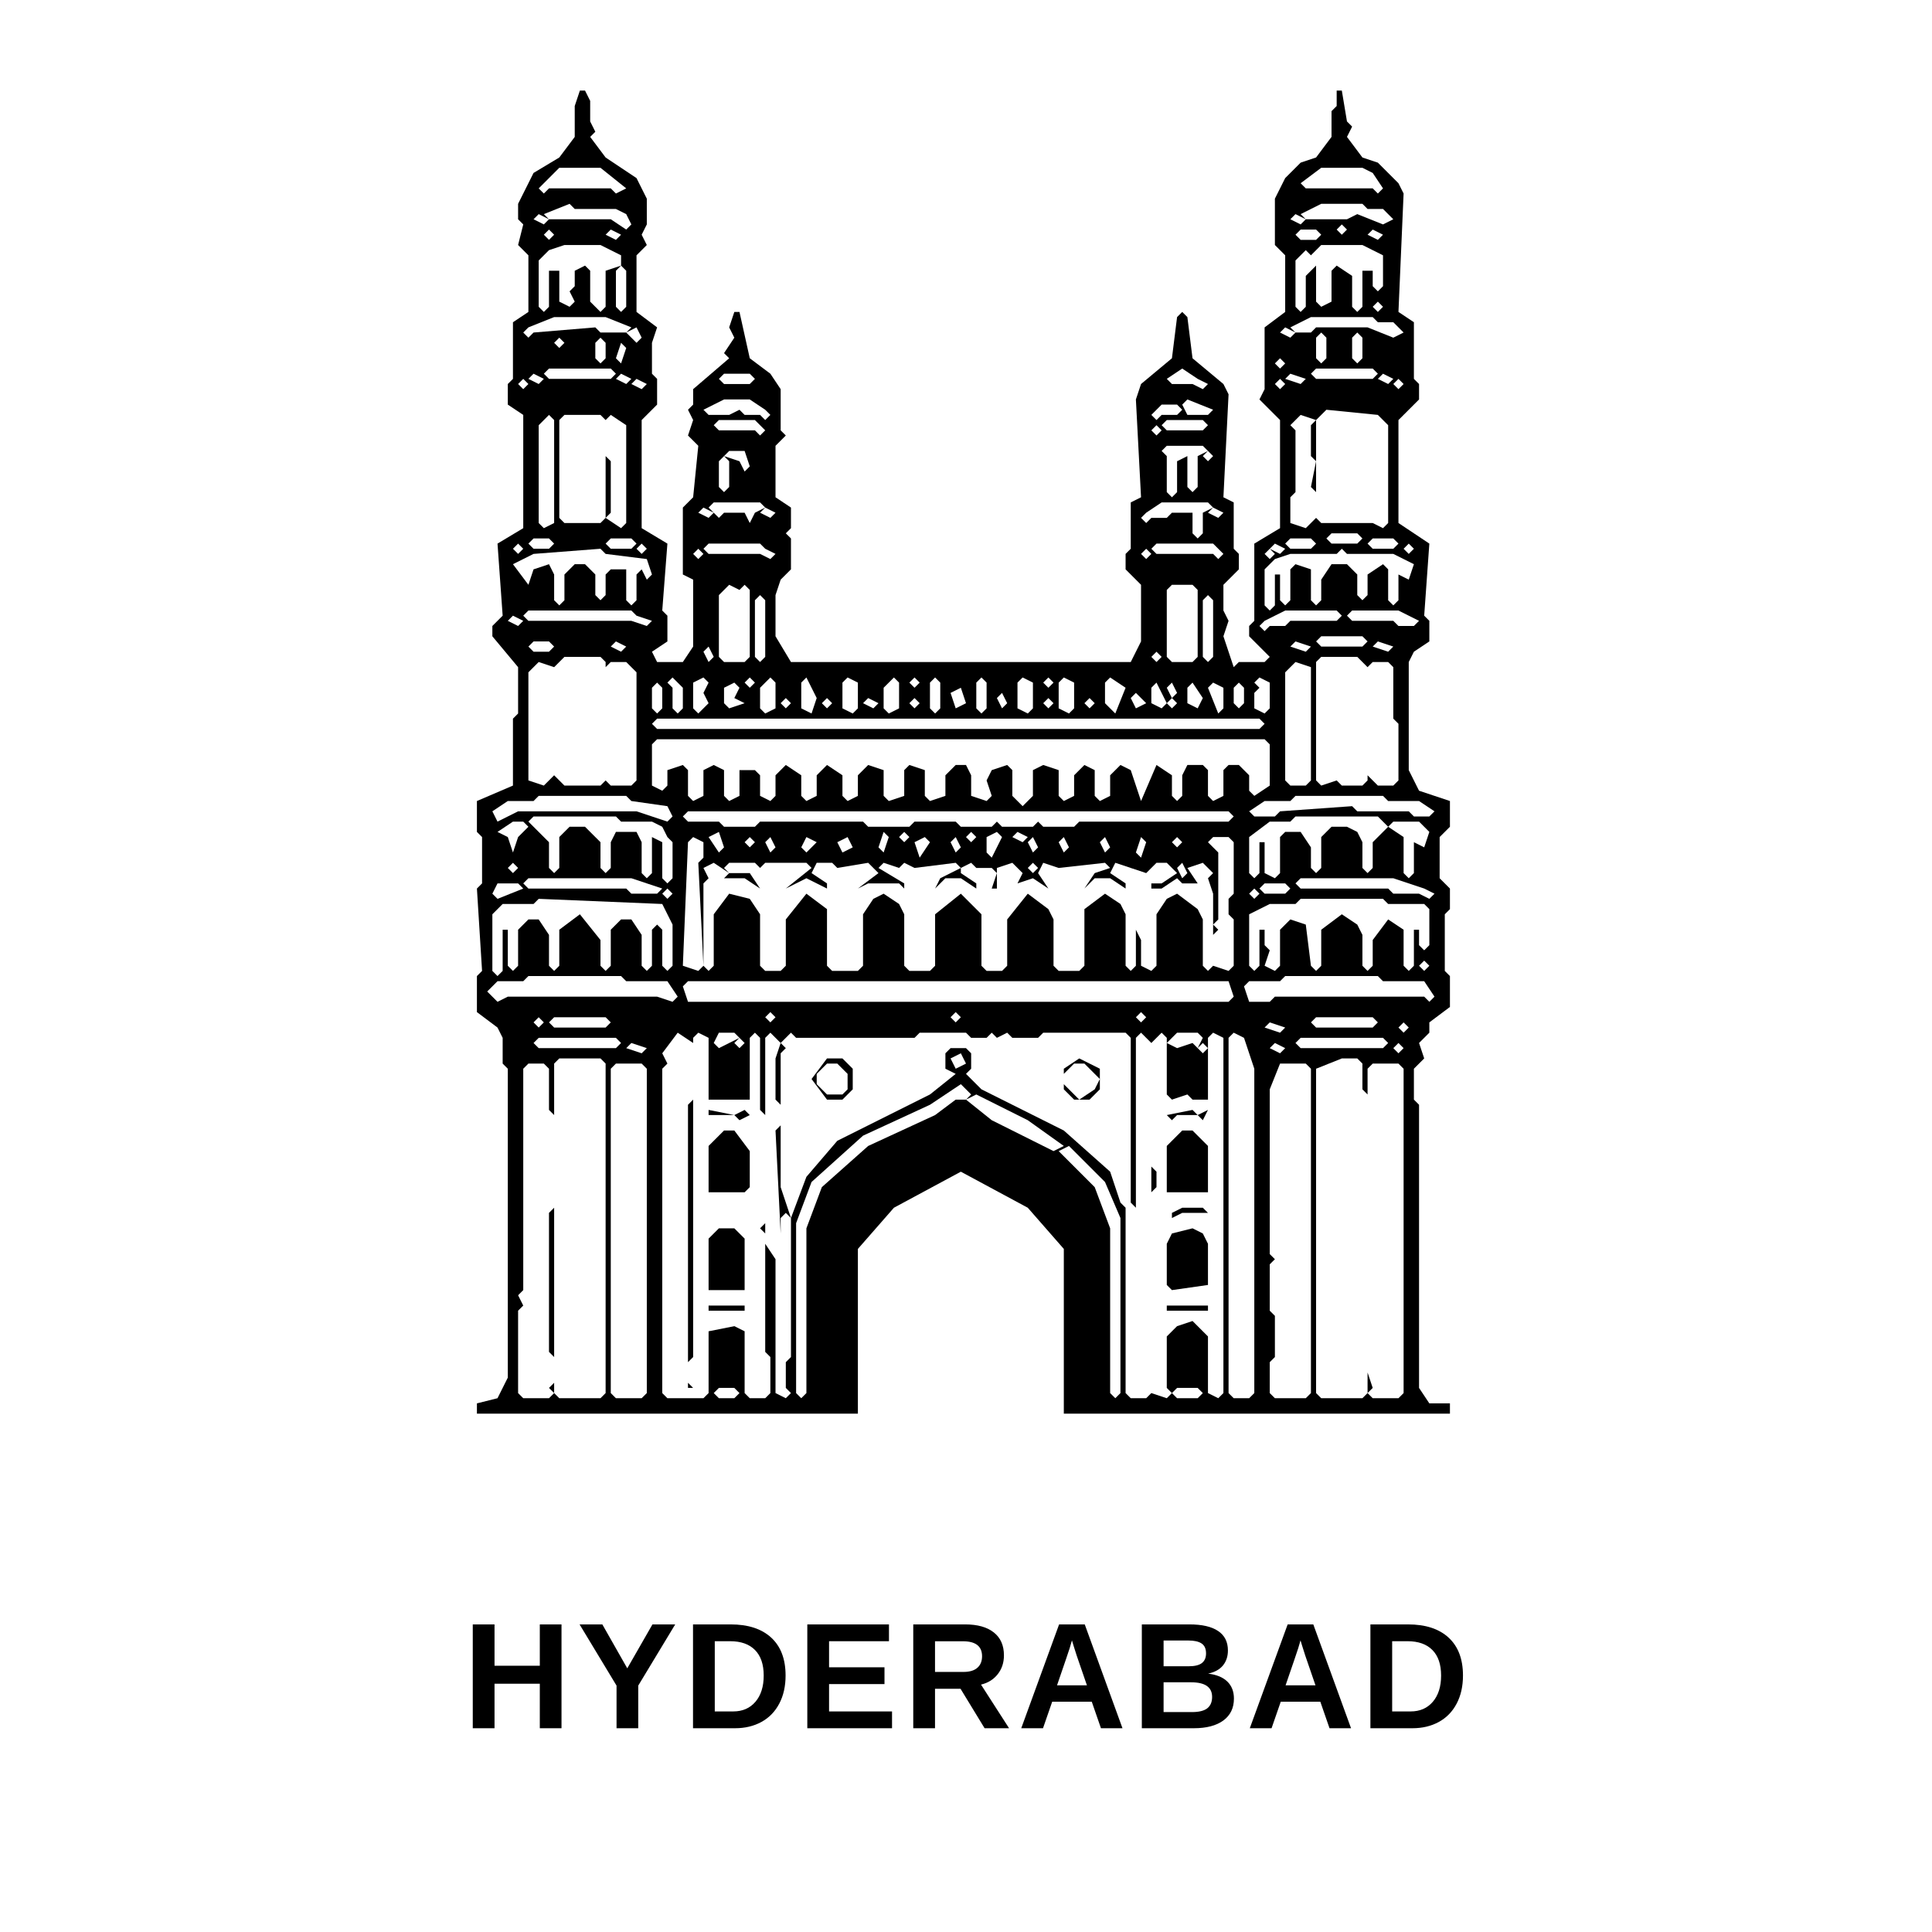
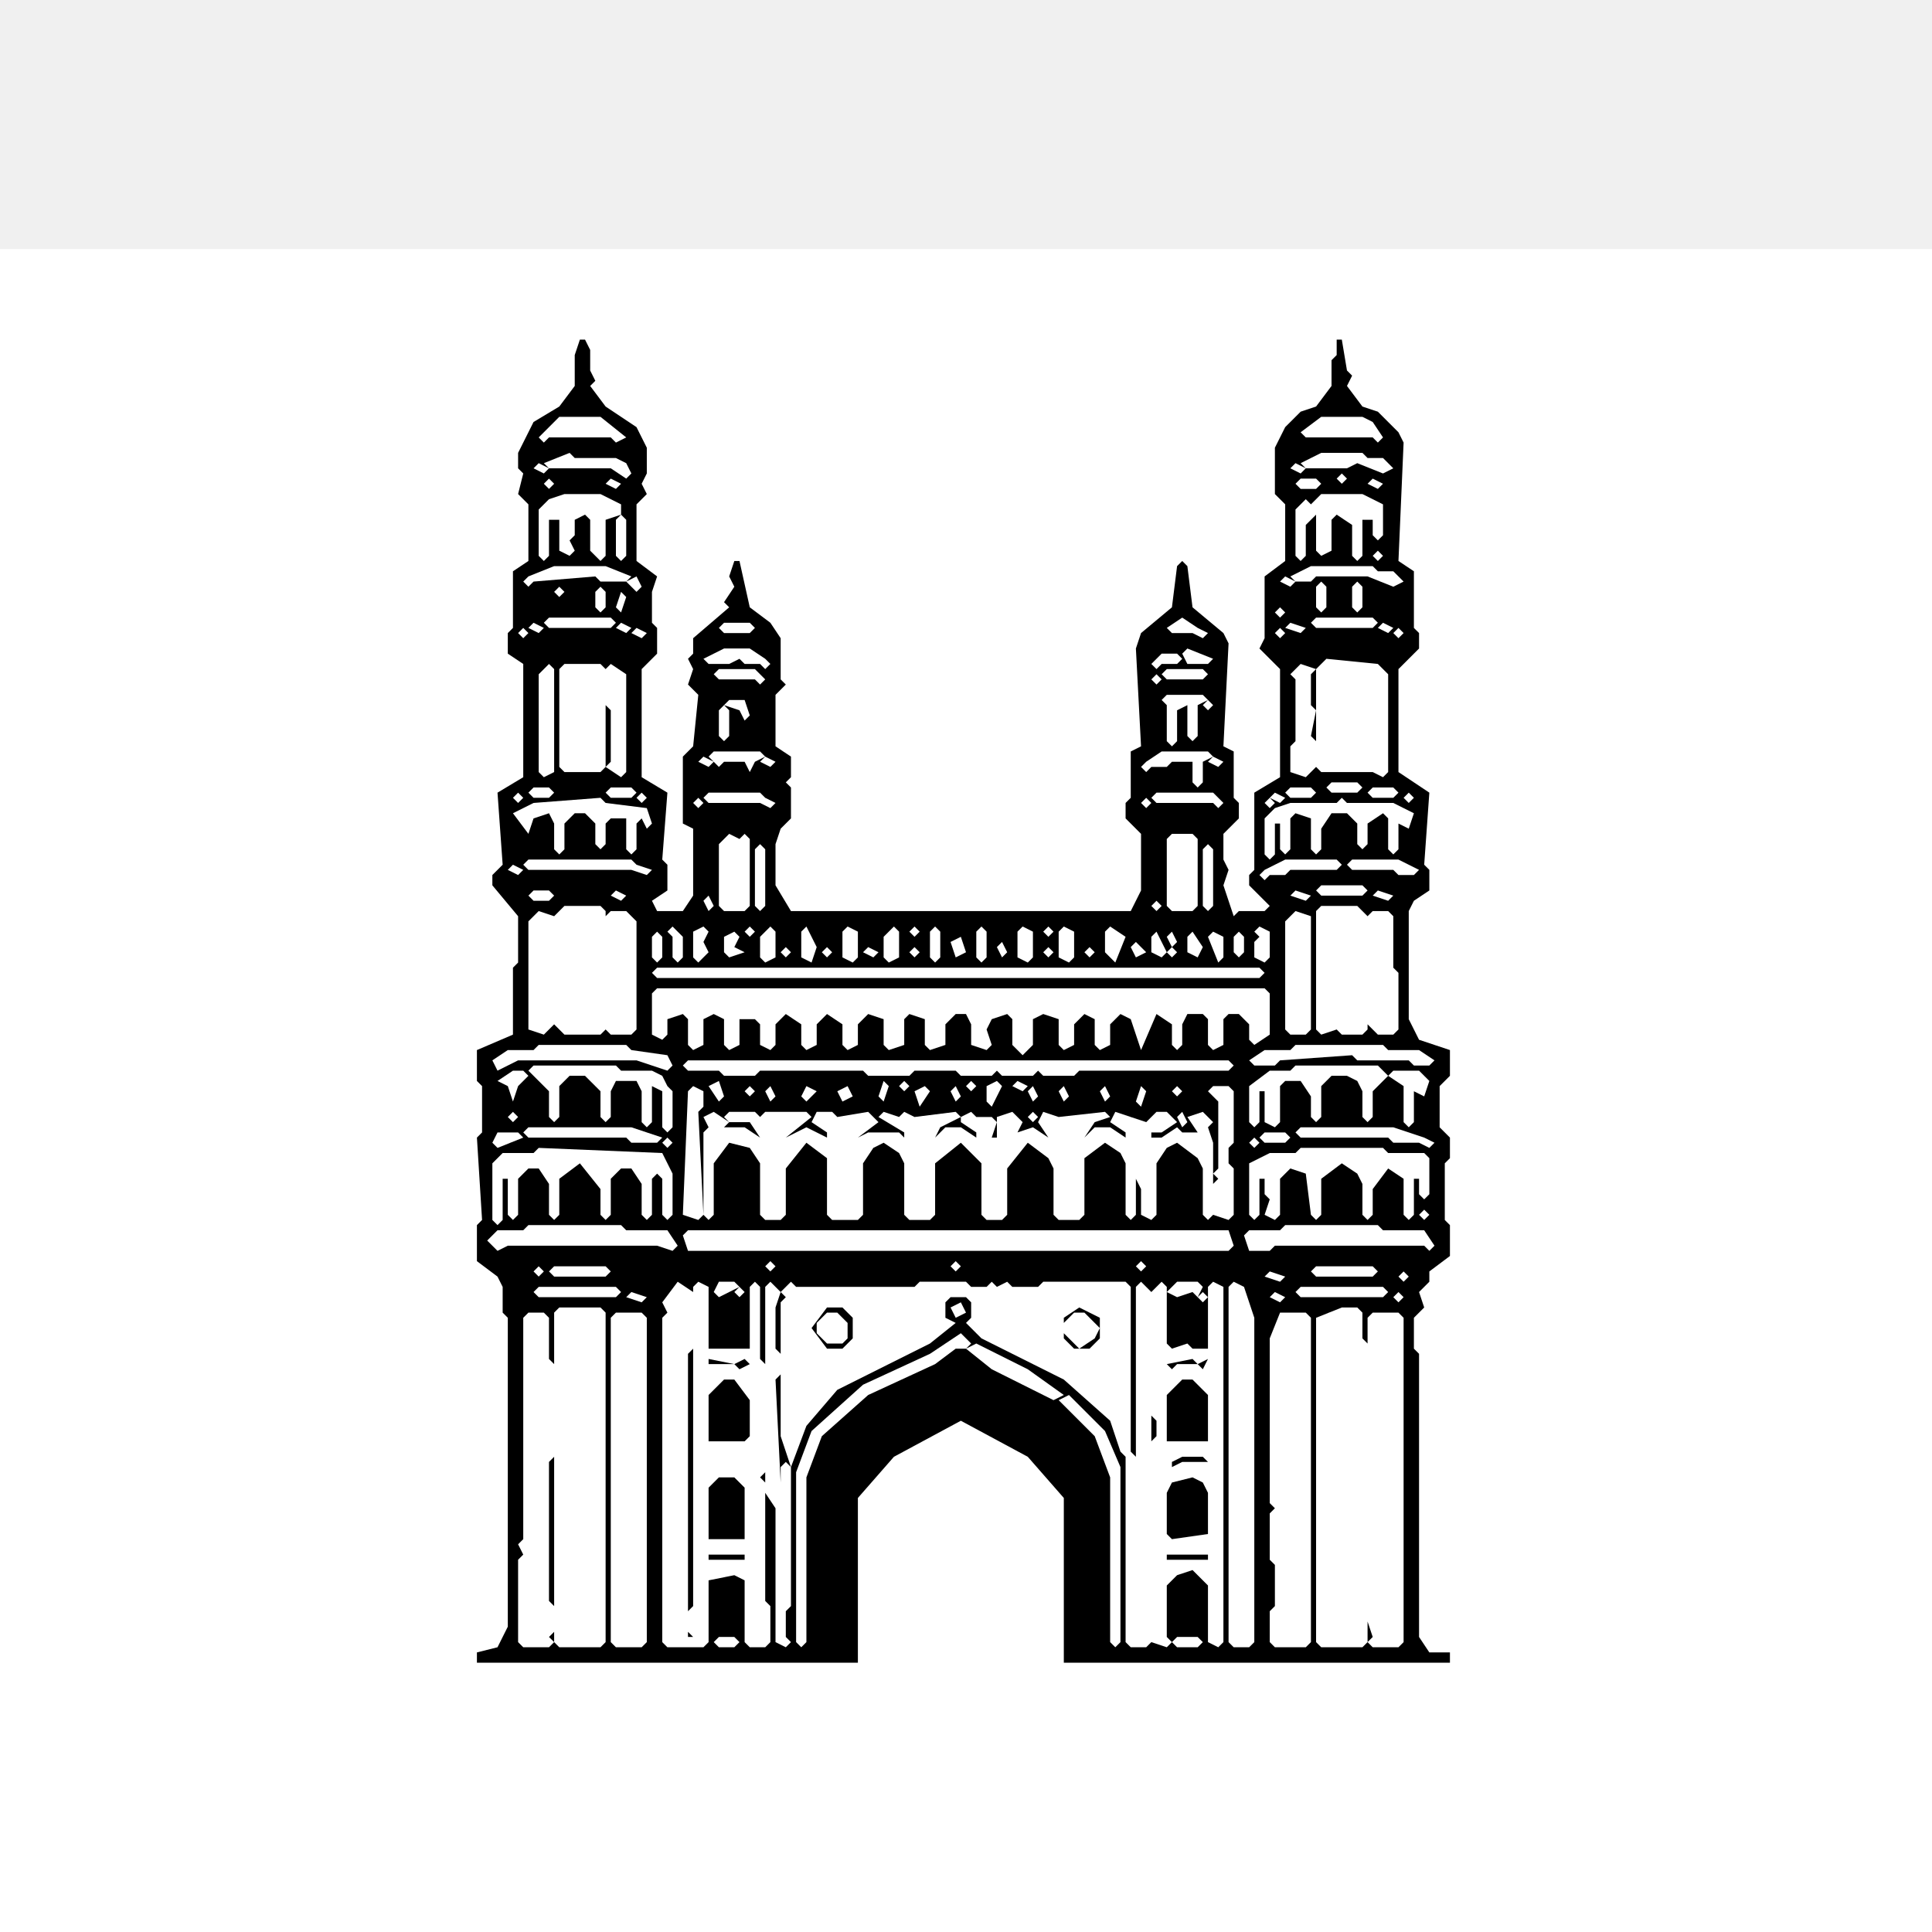
- <svg xmlns="http://www.w3.org/2000/svg" width="512" height="512" viewBox="0 0 512 512" role="img" aria-labelledby="title desc">
+ <svg xmlns="http://www.w3.org/2000/svg" width="512" height="512" viewBox="0 0 512 380" role="img" aria-labelledby="title desc">
  <rect width="512" height="512" fill="#fff" />
  <g transform="translate(126.3876 24) scale(1.364341)">
    <path d="M 20 0 L 19 3 L 19 9 L 16 13 L 11 16 L 8 22 L 8 25 L 9 26 L 8 30 L 10 32 L 10 43 L 7 45 L 7 56 L 6 57 L 6 61 L 9 63 L 9 85 L 4 88 L 5 102 L 3 104 L 3 106 L 8 112 L 8 121 L 7 122 L 7 135 L 0 138 L 0 144 L 1 145 L 1 154 L 0 155 L 1 171 L 0 172 L 0 179 L 4 182 L 5 184 L 5 189 L 6 190 L 6 250 L 4 254 L 0 255 L 0 257 L 74 257 L 74 225 L 81 217 L 94 210 L 107 217 L 114 225 L 114 257 L 189 257 L 189 255 L 185 255 L 183 252 L 183 197 L 182 196 L 182 190 L 184 188 L 183 185 L 185 183 L 185 181 L 189 178 L 189 172 L 188 171 L 188 160 L 189 159 L 189 155 L 187 153 L 187 145 L 189 143 L 189 138 L 183 136 L 181 132 L 181 111 L 182 109 L 185 107 L 185 103 L 184 102 L 185 88 L 179 84 L 179 64 L 183 60 L 183 57 L 182 56 L 182 45 L 179 43 L 180 20 L 179 18 L 175 14 L 172 13 L 169 9 L 170 7 L 169 6 L 168 0 L 167 0 L 167 3 L 166 4 L 166 9 L 163 13 L 160 14 L 157 17 L 155 21 L 155 30 L 157 32 L 157 43 L 153 46 L 153 58 L 152 60 L 156 64 L 156 85 L 151 88 L 151 103 L 150 104 L 150 106 L 154 110 L 153 111 L 148 111 L 147 112 L 145 106 L 146 103 L 145 101 L 145 96 L 148 93 L 148 90 L 147 89 L 147 80 L 145 79 L 146 59 L 145 57 L 139 52 L 138 44 L 137 43 L 136 44 L 135 52 L 129 57 L 128 60 L 129 79 L 127 80 L 127 89 L 126 90 L 126 93 L 129 96 L 129 107 L 127 111 L 61 111 L 58 106 L 58 98 L 59 95 L 61 93 L 61 87 L 60 86 L 61 85 L 61 81 L 58 79 L 58 69 L 60 67 L 59 66 L 59 58 L 57 55 L 53 52 L 51 43 L 50 43 L 49 46 L 50 48 L 48 51 L 49 52 L 42 58 L 42 61 L 41 62 L 42 64 L 41 67 L 43 69 L 42 79 L 40 81 L 40 94 L 42 95 L 42 108 L 40 111 L 35 111 L 34 109 L 37 107 L 37 102 L 36 101 L 37 88 L 32 85 L 32 64 L 35 61 L 35 56 L 34 55 L 34 49 L 35 46 L 31 43 L 31 32 L 33 30 L 32 28 L 33 26 L 33 21 L 31 17 L 25 13 L 22 9 L 23 8 L 22 6 L 22 2 L 21 0 Z M 135 253 L 136 252 L 140 252 L 141 253 L 140 254 L 136 254 Z M 46 253 L 47 252 L 50 252 L 51 253 L 50 254 L 47 254 Z M 115 205 L 122 212 L 125 219 L 125 253 L 124 254 L 123 253 L 123 221 L 120 213 L 113 206 Z M 95 196 L 97 195 L 107 200 L 114 205 L 112 206 L 100 200 Z M 94 193 L 96 195 L 95 196 L 93 196 L 89 199 L 76 205 L 67 213 L 64 221 L 64 253 L 63 254 L 62 253 L 62 220 L 65 212 L 75 203 L 88 197 Z M 174 189 L 179 189 L 180 190 L 180 253 L 179 254 L 174 254 L 173 253 L 174 252 L 173 249 L 173 190 Z M 156 189 L 161 189 L 162 190 L 162 253 L 161 254 L 155 254 L 154 253 L 154 247 L 155 246 L 155 238 L 154 237 L 154 228 L 155 227 L 154 226 L 154 194 Z M 27 189 L 32 189 L 33 190 L 33 253 L 32 254 L 27 254 L 26 253 L 26 190 Z M 10 189 L 13 189 L 14 190 L 14 198 L 15 199 L 15 217 L 14 218 L 14 245 L 15 246 L 15 251 L 14 252 L 15 253 L 14 254 L 9 254 L 8 253 L 8 237 L 9 236 L 8 234 L 9 233 L 9 190 Z M 168 188 L 171 188 L 172 189 L 172 194 L 173 195 L 173 253 L 172 254 L 164 254 L 163 253 L 163 190 Z M 16 188 L 24 188 L 25 189 L 25 253 L 24 254 L 16 254 L 15 253 L 15 189 Z M 92 188 L 94 187 L 95 189 L 93 190 Z M 178 186 L 179 185 L 180 186 L 179 187 Z M 154 186 L 155 185 L 157 186 L 156 187 Z M 140 186 L 141 185 L 142 186 L 141 187 Z M 29 186 L 30 185 L 33 186 L 32 187 Z M 159 185 L 160 184 L 176 184 L 177 185 L 176 186 L 160 186 Z M 50 185 L 51 184 L 52 185 L 51 186 Z M 11 185 L 12 184 L 27 184 L 28 185 L 27 186 L 12 186 Z M 147 183 L 149 184 L 151 190 L 151 253 L 150 254 L 147 254 L 146 253 L 146 184 Z M 134 185 L 136 183 L 140 183 L 141 184 L 140 186 L 139 185 L 136 186 Z M 133 183 L 134 184 L 134 195 L 135 196 L 138 195 L 139 196 L 142 196 L 142 184 L 143 183 L 145 184 L 145 253 L 144 254 L 142 253 L 142 242 L 139 239 L 136 240 L 134 242 L 134 252 L 135 253 L 134 254 L 131 253 L 131 214 L 132 213 L 132 210 L 131 209 L 131 185 Z M 134 236 L 134 237 L 142 237 L 142 236 Z M 139 221 L 135 222 L 134 224 L 134 232 L 135 233 L 142 232 L 142 224 L 141 222 Z M 135 219 L 137 218 L 142 218 L 141 217 L 137 217 L 135 218 Z M 137 202 L 134 205 L 134 214 L 142 214 L 142 205 L 139 202 Z M 134 199 L 135 200 L 136 199 L 140 199 L 141 200 L 142 198 L 140 199 L 139 198 Z M 129 183 L 131 185 L 131 253 L 130 254 L 127 254 L 126 253 L 126 217 L 127 216 L 128 217 L 128 184 Z M 59 185 L 61 183 L 62 184 L 85 184 L 86 183 L 95 183 L 96 184 L 99 184 L 100 183 L 101 184 L 103 183 L 104 184 L 109 184 L 110 183 L 126 183 L 127 184 L 127 216 L 126 217 L 125 216 L 123 210 L 114 202 L 98 194 L 95 191 L 96 190 L 96 187 L 95 186 L 92 186 L 91 187 L 91 190 L 93 191 L 88 195 L 70 204 L 64 211 L 61 219 L 59 213 L 59 187 L 60 186 Z M 117 188 L 114 190 L 114 194 L 116 196 L 119 196 L 121 194 L 121 190 Z M 116 189 L 118 189 L 121 192 L 120 194 L 117 196 L 114 193 L 114 191 Z M 68 188 L 65 192 L 68 196 L 71 196 L 73 194 L 73 190 L 71 188 Z M 68 189 L 70 189 L 72 191 L 72 194 L 71 195 L 68 195 L 66 193 L 66 191 Z M 57 183 L 59 185 L 58 188 L 58 196 L 59 197 L 59 201 L 58 202 L 59 222 L 59 219 L 60 218 L 61 219 L 61 246 L 60 247 L 60 252 L 61 253 L 60 254 L 58 253 L 58 227 L 56 224 L 56 184 Z M 46 185 L 47 183 L 50 183 L 51 184 L 47 186 Z M 39 183 L 42 185 L 42 196 L 41 197 L 41 252 L 42 252 L 41 251 L 41 247 L 42 246 L 42 184 L 43 183 L 45 184 L 45 196 L 53 196 L 53 184 L 54 183 L 55 184 L 55 198 L 56 199 L 56 220 L 55 221 L 56 222 L 56 245 L 57 246 L 57 253 L 56 254 L 53 254 L 52 253 L 52 241 L 50 240 L 45 241 L 45 253 L 44 254 L 37 254 L 36 253 L 36 190 L 37 189 L 36 187 Z M 45 236 L 45 237 L 52 237 L 52 236 Z M 47 221 L 45 223 L 45 233 L 52 233 L 52 223 L 50 221 Z M 48 202 L 45 205 L 45 214 L 52 214 L 53 213 L 53 206 L 50 202 Z M 45 198 L 45 199 L 50 199 L 51 200 L 53 199 L 52 198 L 50 199 Z M 179 182 L 180 181 L 181 182 L 180 183 Z M 153 182 L 154 181 L 157 182 L 156 183 Z M 162 181 L 163 180 L 174 180 L 175 181 L 174 182 L 163 182 Z M 14 181 L 15 180 L 25 180 L 26 181 L 25 182 L 15 182 Z M 11 181 L 12 180 L 13 181 L 12 182 Z M 128 180 L 129 179 L 130 180 L 129 181 Z M 92 180 L 93 179 L 94 180 L 93 181 Z M 56 180 L 57 179 L 58 180 L 57 181 Z M 40 174 L 41 173 L 146 173 L 147 176 L 146 177 L 41 177 Z M 149 174 L 150 173 L 156 173 L 157 172 L 175 172 L 176 173 L 184 173 L 186 176 L 185 177 L 184 176 L 155 176 L 154 177 L 150 177 Z M 2 175 L 4 173 L 9 173 L 10 172 L 28 172 L 29 173 L 37 173 L 39 176 L 38 177 L 35 176 L 6 176 L 4 177 Z M 183 170 L 184 169 L 185 170 L 184 171 Z M 150 160 L 154 158 L 159 158 L 160 157 L 176 157 L 177 158 L 184 158 L 185 159 L 185 166 L 184 167 L 183 166 L 183 163 L 182 163 L 182 170 L 181 171 L 180 170 L 180 163 L 177 161 L 174 165 L 174 170 L 173 171 L 172 170 L 172 164 L 171 162 L 168 160 L 164 163 L 164 170 L 163 171 L 162 170 L 161 162 L 158 161 L 156 163 L 156 170 L 155 171 L 153 170 L 154 167 L 153 166 L 153 163 L 152 163 L 152 170 L 151 171 L 150 170 Z M 3 160 L 5 158 L 11 158 L 12 157 L 36 158 L 38 162 L 38 170 L 37 171 L 36 170 L 36 163 L 35 162 L 34 163 L 34 170 L 33 171 L 32 170 L 32 164 L 30 161 L 28 161 L 26 163 L 26 170 L 25 171 L 24 170 L 24 165 L 20 160 L 16 163 L 16 170 L 15 171 L 14 170 L 14 164 L 12 161 L 10 161 L 8 163 L 8 170 L 7 171 L 6 170 L 6 163 L 5 163 L 5 171 L 4 172 L 3 171 Z M 183 156 L 184 155 L 186 156 L 185 157 Z M 150 156 L 151 155 L 152 156 L 151 157 Z M 36 156 L 37 155 L 38 156 L 37 157 Z M 152 155 L 153 154 L 157 154 L 158 155 L 157 156 L 153 156 Z M 3 156 L 4 154 L 8 154 L 9 155 L 4 157 Z M 159 154 L 160 153 L 178 153 L 184 155 L 183 156 L 178 156 L 177 155 L 160 155 Z M 9 154 L 10 153 L 30 153 L 36 155 L 35 156 L 30 156 L 29 155 L 10 155 Z M 136 151 L 137 150 L 138 152 L 137 153 Z M 107 151 L 108 150 L 109 151 L 108 152 Z M 44 154 L 45 153 L 52 153 L 55 155 L 53 152 L 49 152 L 48 151 L 49 150 L 54 150 L 55 151 L 56 150 L 64 150 L 65 151 L 60 155 L 64 153 L 68 155 L 68 154 L 65 152 L 66 150 L 69 150 L 70 151 L 76 150 L 78 152 L 74 155 L 76 154 L 82 154 L 83 155 L 83 154 L 78 151 L 79 150 L 82 151 L 83 150 L 85 151 L 93 150 L 94 151 L 90 153 L 89 155 L 91 153 L 94 153 L 97 155 L 97 154 L 94 152 L 94 151 L 96 150 L 97 151 L 100 151 L 101 152 L 100 155 L 101 155 L 101 151 L 104 150 L 106 152 L 105 154 L 108 153 L 111 155 L 109 152 L 110 150 L 113 151 L 122 150 L 123 151 L 120 152 L 118 155 L 120 153 L 123 153 L 126 155 L 126 154 L 123 152 L 124 150 L 130 152 L 132 150 L 134 150 L 136 152 L 133 154 L 131 154 L 131 155 L 133 155 L 136 153 L 137 154 L 140 154 L 138 151 L 141 150 L 143 152 L 142 153 L 143 156 L 143 170 L 142 171 L 141 170 L 141 161 L 140 159 L 136 156 L 134 157 L 132 160 L 132 170 L 131 171 L 129 170 L 129 165 L 128 163 L 128 170 L 127 171 L 126 170 L 126 160 L 125 158 L 122 156 L 118 159 L 118 170 L 117 171 L 113 171 L 112 170 L 112 161 L 111 159 L 107 156 L 103 161 L 103 170 L 102 171 L 99 171 L 98 170 L 98 160 L 94 156 L 89 160 L 89 170 L 88 171 L 84 171 L 83 170 L 83 160 L 82 158 L 79 156 L 77 157 L 75 160 L 75 170 L 74 171 L 69 171 L 68 170 L 68 159 L 64 156 L 60 161 L 60 170 L 59 171 L 56 171 L 55 170 L 55 160 L 53 157 L 49 156 L 46 160 L 46 170 L 45 171 L 44 170 Z M 44 151 L 46 150 L 49 152 L 48 153 L 45 153 Z M 6 151 L 7 150 L 8 151 L 7 152 Z M 143 145 L 146 145 L 147 146 L 147 156 L 146 157 L 146 160 L 147 161 L 147 170 L 146 171 L 143 170 L 143 164 L 144 163 L 143 162 L 144 161 L 144 148 L 142 146 Z M 135 146 L 136 145 L 137 146 L 136 147 Z M 129 145 L 130 146 L 129 149 L 128 148 Z M 121 146 L 122 145 L 123 147 L 122 148 Z M 113 146 L 114 145 L 115 147 L 114 148 Z M 107 146 L 108 145 L 109 147 L 108 148 Z M 92 146 L 93 145 L 94 147 L 93 148 Z M 87 145 L 88 146 L 86 149 L 85 146 Z M 70 146 L 72 145 L 73 147 L 71 148 Z M 63 147 L 64 145 L 66 146 L 64 148 Z M 56 146 L 57 145 L 58 147 L 57 148 Z M 52 146 L 53 145 L 54 146 L 53 147 Z M 42 145 L 44 146 L 44 149 L 43 150 L 44 170 L 43 171 L 40 170 L 41 146 Z M 37 145 L 38 146 L 38 153 L 37 154 L 36 153 L 36 146 Z M 104 145 L 105 144 L 107 145 L 106 146 Z M 101 144 L 102 145 L 100 149 L 99 148 L 99 145 Z M 95 145 L 96 144 L 97 145 L 96 146 Z M 82 145 L 83 144 L 84 145 L 83 146 Z M 79 144 L 80 145 L 79 148 L 78 147 Z M 45 145 L 47 144 L 48 147 L 47 148 Z M 178 142 L 183 142 L 185 144 L 184 147 L 182 146 L 182 152 L 181 153 L 180 152 L 180 145 L 177 143 Z M 9 142 L 10 143 L 8 145 L 7 148 L 6 145 L 4 144 L 7 142 Z M 150 152 L 150 145 L 154 142 L 158 142 L 159 141 L 175 141 L 177 143 L 174 146 L 174 151 L 173 152 L 172 151 L 172 146 L 171 144 L 169 143 L 166 143 L 164 145 L 164 151 L 163 152 L 162 151 L 162 147 L 160 144 L 157 144 L 156 145 L 156 152 L 155 153 L 153 152 L 153 146 L 152 146 L 152 152 L 151 153 Z M 10 142 L 11 141 L 27 141 L 28 142 L 34 142 L 36 143 L 37 145 L 36 146 L 34 145 L 34 152 L 33 153 L 32 152 L 32 146 L 31 144 L 27 144 L 26 146 L 26 151 L 25 152 L 24 151 L 24 146 L 21 143 L 18 143 L 16 145 L 16 151 L 15 152 L 14 151 L 14 146 Z M 40 141 L 41 140 L 146 140 L 147 141 L 146 142 L 117 142 L 116 143 L 110 143 L 109 142 L 108 143 L 102 143 L 101 142 L 100 143 L 94 143 L 93 142 L 85 142 L 84 143 L 76 143 L 75 142 L 55 142 L 54 143 L 48 143 L 47 142 L 41 142 Z M 150 140 L 153 138 L 158 138 L 159 137 L 176 137 L 177 138 L 183 138 L 186 140 L 185 141 L 182 141 L 181 140 L 171 140 L 170 139 L 156 140 L 155 141 L 151 141 Z M 3 140 L 6 138 L 11 138 L 12 137 L 29 137 L 30 138 L 37 139 L 38 141 L 37 142 L 31 140 L 8 140 L 4 142 Z M 34 127 L 35 126 L 153 126 L 154 127 L 154 135 L 151 137 L 150 136 L 150 133 L 148 131 L 146 131 L 145 132 L 145 137 L 143 138 L 142 137 L 142 132 L 141 131 L 138 131 L 137 133 L 137 137 L 136 138 L 135 137 L 135 133 L 132 131 L 129 138 L 127 132 L 125 131 L 123 133 L 123 137 L 121 138 L 120 137 L 120 132 L 118 131 L 116 133 L 116 137 L 114 138 L 113 137 L 113 132 L 110 131 L 108 132 L 108 137 L 106 139 L 104 137 L 104 132 L 103 131 L 100 132 L 99 134 L 100 137 L 99 138 L 96 137 L 96 133 L 95 131 L 93 131 L 91 133 L 91 137 L 88 138 L 87 137 L 87 132 L 84 131 L 83 132 L 83 137 L 80 138 L 79 137 L 79 132 L 76 131 L 74 133 L 74 137 L 72 138 L 71 137 L 71 133 L 68 131 L 66 133 L 66 137 L 64 138 L 63 137 L 63 133 L 60 131 L 58 133 L 58 137 L 57 138 L 55 137 L 55 133 L 54 132 L 51 132 L 51 137 L 49 138 L 48 137 L 48 132 L 46 131 L 44 132 L 44 137 L 42 138 L 41 137 L 41 132 L 40 131 L 37 132 L 37 135 L 36 136 L 34 135 Z M 34 123 L 35 122 L 152 122 L 153 123 L 152 124 L 35 124 Z M 134 119 L 135 118 L 136 119 L 135 120 Z M 118 119 L 119 118 L 120 119 L 119 120 Z M 110 119 L 111 118 L 112 119 L 111 120 Z M 84 119 L 85 118 L 86 119 L 85 120 Z M 75 119 L 76 118 L 78 119 L 77 120 Z M 67 119 L 68 118 L 69 119 L 68 120 Z M 59 119 L 60 118 L 61 119 L 60 120 Z M 127 118 L 128 117 L 130 119 L 128 120 Z M 101 118 L 102 117 L 103 119 L 102 120 Z M 92 117 L 94 116 L 95 119 L 93 120 Z M 148 115 L 149 116 L 149 119 L 148 120 L 147 119 L 147 116 Z M 143 115 L 145 116 L 145 120 L 144 121 L 142 116 Z M 139 115 L 141 118 L 140 120 L 138 119 L 138 116 Z M 134 116 L 135 115 L 136 117 L 135 118 Z M 132 115 L 134 119 L 133 120 L 131 119 L 131 116 Z M 48 116 L 50 115 L 51 116 L 50 118 L 52 119 L 49 120 L 48 119 Z M 39 115 L 40 116 L 40 120 L 39 121 L 38 120 L 38 116 Z M 35 115 L 36 116 L 36 120 L 35 121 L 34 120 L 34 116 Z M 152 114 L 154 115 L 154 120 L 153 121 L 151 120 L 151 117 L 152 116 L 151 115 Z M 123 114 L 126 116 L 124 121 L 122 119 L 122 115 Z M 114 114 L 116 115 L 116 120 L 115 121 L 113 120 L 113 115 Z M 110 115 L 111 114 L 112 115 L 111 116 Z M 106 114 L 108 115 L 108 120 L 107 121 L 105 120 L 105 115 Z M 98 114 L 99 115 L 99 120 L 98 121 L 97 120 L 97 115 Z M 89 114 L 90 115 L 90 120 L 89 121 L 88 120 L 88 115 Z M 84 115 L 85 114 L 86 115 L 85 116 Z M 81 114 L 82 115 L 82 120 L 80 121 L 79 120 L 79 116 Z M 72 114 L 74 115 L 74 120 L 73 121 L 71 120 L 71 115 Z M 64 114 L 66 118 L 65 121 L 63 120 L 63 115 Z M 57 114 L 58 115 L 58 120 L 56 121 L 55 120 L 55 116 Z M 52 115 L 53 114 L 54 115 L 53 116 Z M 44 114 L 45 115 L 44 117 L 45 119 L 43 121 L 42 120 L 42 115 Z M 37 115 L 38 114 L 39 115 L 38 116 Z M 174 111 L 177 111 L 178 112 L 178 122 L 179 123 L 179 134 L 178 135 L 175 135 L 173 133 L 173 112 Z M 159 111 L 162 112 L 162 134 L 161 135 L 158 135 L 157 134 L 157 113 Z M 26 111 L 29 111 L 31 113 L 31 134 L 30 135 L 26 135 L 25 134 L 25 112 Z M 12 111 L 15 112 L 15 133 L 13 135 L 10 134 L 10 113 Z M 164 110 L 171 110 L 173 112 L 173 134 L 172 135 L 168 135 L 167 134 L 164 135 L 163 134 L 163 111 Z M 17 110 L 24 110 L 25 111 L 25 134 L 24 135 L 17 135 L 15 133 L 15 112 Z M 131 110 L 132 109 L 133 110 L 132 111 Z M 44 109 L 45 108 L 46 110 L 45 111 Z M 174 108 L 175 107 L 178 108 L 177 109 Z M 158 108 L 159 107 L 162 108 L 161 109 Z M 26 108 L 27 107 L 29 108 L 28 109 Z M 10 108 L 11 107 L 14 107 L 15 108 L 14 109 L 11 109 Z M 163 107 L 164 106 L 172 106 L 173 107 L 172 108 L 164 108 Z M 152 104 L 153 103 L 154 104 L 153 105 Z M 30 103 L 31 102 L 34 103 L 33 104 Z M 6 103 L 7 102 L 9 103 L 8 104 Z M 169 102 L 170 101 L 179 101 L 183 103 L 182 104 L 179 104 L 178 103 L 170 103 Z M 153 103 L 157 101 L 167 101 L 168 102 L 167 103 L 158 103 L 157 104 L 154 104 Z M 9 102 L 10 101 L 30 101 L 31 102 L 30 103 L 10 103 Z M 142 98 L 143 99 L 143 110 L 142 111 L 141 110 L 141 99 Z M 55 98 L 56 99 L 56 110 L 55 111 L 54 110 L 54 99 Z M 135 96 L 139 96 L 140 97 L 140 110 L 139 111 L 135 111 L 134 110 L 134 97 Z M 49 96 L 51 97 L 52 96 L 53 97 L 53 110 L 52 111 L 48 111 L 47 110 L 47 98 Z M 182 92 L 181 95 L 179 94 L 179 99 L 178 100 L 177 99 L 177 93 L 176 92 L 173 94 L 173 98 L 172 99 L 171 98 L 171 94 L 169 92 L 166 92 L 164 95 L 164 99 L 163 100 L 162 99 L 162 93 L 159 92 L 158 93 L 158 99 L 157 100 L 156 99 L 156 94 L 155 94 L 155 100 L 154 101 L 153 100 L 153 93 L 155 91 L 158 90 L 167 90 L 168 89 L 169 90 L 178 90 Z M 153 90 L 154 89 L 155 90 L 154 91 Z M 143 90 L 144 89 L 145 90 L 144 91 Z M 129 90 L 130 89 L 131 90 L 130 91 Z M 55 90 L 56 89 L 58 90 L 57 91 Z M 42 90 L 43 89 L 44 90 L 43 91 Z M 7 92 L 11 90 L 24 89 L 25 90 L 33 91 L 34 94 L 33 95 L 32 93 L 31 94 L 31 99 L 30 100 L 29 99 L 29 93 L 26 93 L 25 94 L 25 98 L 24 99 L 23 98 L 23 94 L 21 92 L 19 92 L 17 94 L 17 99 L 16 100 L 15 99 L 15 94 L 14 92 L 11 93 L 10 96 Z M 180 89 L 181 88 L 182 89 L 181 90 Z M 154 89 L 155 88 L 157 89 L 156 90 Z M 131 89 L 132 88 L 143 88 L 144 89 L 143 90 L 132 90 Z M 44 89 L 45 88 L 55 88 L 56 89 L 55 90 L 45 90 Z M 31 89 L 32 88 L 33 89 L 32 90 Z M 7 89 L 8 88 L 9 89 L 8 90 Z M 173 88 L 174 87 L 178 87 L 179 88 L 178 89 L 174 89 Z M 157 88 L 158 87 L 162 87 L 163 88 L 162 89 L 158 89 Z M 25 88 L 26 87 L 30 87 L 31 88 L 30 89 L 26 89 Z M 10 88 L 11 87 L 14 87 L 15 88 L 14 89 L 11 89 Z M 165 87 L 166 86 L 171 86 L 172 87 L 171 88 L 166 88 Z M 129 83 L 130 82 L 131 83 L 130 84 Z M 142 82 L 143 81 L 145 82 L 144 83 Z M 55 82 L 56 81 L 58 82 L 57 83 Z M 43 82 L 44 81 L 46 82 L 45 83 Z M 130 82 L 133 80 L 142 80 L 143 81 L 141 82 L 141 86 L 140 87 L 139 86 L 139 82 L 135 82 L 134 83 L 131 83 Z M 45 81 L 46 80 L 55 80 L 56 81 L 54 82 L 53 84 L 52 82 L 48 82 L 47 83 Z M 48 71 L 49 72 L 49 77 L 48 78 L 47 77 L 47 72 Z M 141 71 L 142 70 L 143 71 L 142 72 Z M 48 71 L 49 70 L 52 70 L 53 73 L 52 74 L 51 72 Z M 134 69 L 141 69 L 142 70 L 140 71 L 140 77 L 139 78 L 138 77 L 138 71 L 136 72 L 136 78 L 135 79 L 134 78 L 134 71 L 133 70 Z M 131 66 L 132 65 L 133 66 L 132 67 Z M 54 66 L 55 65 L 56 66 L 55 67 Z M 133 65 L 134 64 L 141 64 L 142 65 L 141 66 L 134 66 Z M 46 65 L 47 64 L 54 64 L 55 65 L 54 66 L 47 66 Z M 160 63 L 163 64 L 162 65 L 162 71 L 163 72 L 162 77 L 163 78 L 163 83 L 161 85 L 158 84 L 158 79 L 159 78 L 159 66 L 158 65 Z M 26 63 L 29 65 L 29 84 L 28 85 L 25 83 L 26 82 L 26 72 L 25 71 L 25 64 Z M 17 63 L 24 63 L 25 64 L 25 83 L 24 84 L 17 84 L 16 83 L 16 64 Z M 14 63 L 15 64 L 15 84 L 13 85 L 12 84 L 12 65 Z M 165 62 L 175 63 L 177 65 L 177 84 L 176 85 L 174 84 L 164 84 L 163 83 L 163 64 Z M 131 63 L 132 62 L 133 63 L 132 64 Z M 55 63 L 56 62 L 57 63 L 56 64 Z M 132 62 L 133 61 L 136 61 L 137 62 L 136 63 L 133 63 Z M 137 61 L 138 60 L 143 62 L 142 63 L 138 63 Z M 44 62 L 48 60 L 53 60 L 56 62 L 55 63 L 52 63 L 51 62 L 49 63 L 45 63 Z M 178 57 L 179 56 L 180 57 L 179 58 Z M 155 57 L 156 56 L 157 57 L 156 58 Z M 139 57 L 140 56 L 142 57 L 141 58 Z M 30 57 L 31 56 L 33 57 L 32 58 Z M 8 57 L 9 56 L 10 57 L 9 58 Z M 175 56 L 176 55 L 178 56 L 177 57 Z M 157 56 L 158 55 L 161 56 L 160 57 Z M 47 56 L 48 55 L 53 55 L 54 56 L 53 57 L 48 57 Z M 27 56 L 28 55 L 30 56 L 29 57 Z M 10 56 L 11 55 L 13 56 L 12 57 Z M 162 55 L 163 54 L 174 54 L 175 55 L 174 56 L 163 56 Z M 134 56 L 137 54 L 140 56 L 139 57 L 135 57 Z M 13 55 L 14 54 L 26 54 L 27 55 L 26 56 L 14 56 Z M 155 53 L 156 52 L 157 53 L 156 54 Z M 28 49 L 29 50 L 28 53 L 27 52 Z M 24 48 L 25 49 L 25 52 L 24 53 L 23 52 L 23 49 Z M 15 49 L 16 48 L 17 49 L 16 50 Z M 171 47 L 172 48 L 172 52 L 171 53 L 170 52 L 170 48 Z M 164 47 L 165 48 L 165 52 L 164 53 L 163 52 L 163 48 Z M 156 47 L 157 46 L 159 47 L 158 48 Z M 29 47 L 31 46 L 32 48 L 31 49 Z M 9 47 L 10 46 L 11 47 L 10 48 Z M 158 46 L 162 44 L 174 44 L 175 45 L 178 45 L 180 47 L 178 48 L 173 46 L 163 46 L 162 47 L 159 47 Z M 10 46 L 15 44 L 25 44 L 30 46 L 29 47 L 24 47 L 23 46 L 11 47 Z M 174 42 L 175 41 L 176 42 L 175 43 Z M 28 34 L 29 35 L 29 42 L 28 43 L 27 42 L 27 35 Z M 159 33 L 161 31 L 162 32 L 164 30 L 172 30 L 176 32 L 176 38 L 175 39 L 174 38 L 174 35 L 172 35 L 172 42 L 171 43 L 170 42 L 170 36 L 167 34 L 166 35 L 166 41 L 164 42 L 163 41 L 163 34 L 161 36 L 161 42 L 160 43 L 159 42 Z M 12 33 L 14 31 L 17 30 L 24 30 L 28 32 L 28 34 L 25 35 L 25 42 L 24 43 L 22 41 L 22 35 L 21 34 L 19 35 L 19 38 L 18 39 L 19 41 L 18 42 L 16 41 L 16 35 L 14 35 L 14 42 L 13 43 L 12 42 Z M 173 28 L 174 27 L 176 28 L 175 29 Z M 159 28 L 160 27 L 163 27 L 164 28 L 163 29 L 160 29 Z M 25 28 L 26 27 L 28 28 L 27 29 Z M 13 28 L 14 27 L 15 28 L 14 29 Z M 167 27 L 168 26 L 169 27 L 168 28 Z M 158 25 L 159 24 L 161 25 L 160 26 Z M 11 25 L 12 24 L 14 25 L 13 26 Z M 160 24 L 164 22 L 172 22 L 173 23 L 176 23 L 178 25 L 176 26 L 171 24 L 169 25 L 161 25 Z M 13 24 L 18 22 L 19 23 L 27 23 L 29 24 L 30 26 L 29 27 L 26 25 L 14 25 Z M 12 19 L 13 18 L 14 19 L 13 20 Z M 160 18 L 164 15 L 172 15 L 174 16 L 176 19 L 175 20 L 174 19 L 161 19 Z M 13 18 L 16 15 L 24 15 L 29 19 L 27 20 L 26 19 L 14 19 Z" fill="#000" fill-rule="evenodd" clip-rule="evenodd" />
  </g>
-   <text x="256" y="458" text-anchor="middle" fill="#000" font-family="Arial, Helvetica, sans-serif" font-size="40" font-weight="700" letter-spacing="1.4">HYDERABAD</text>
</svg>
